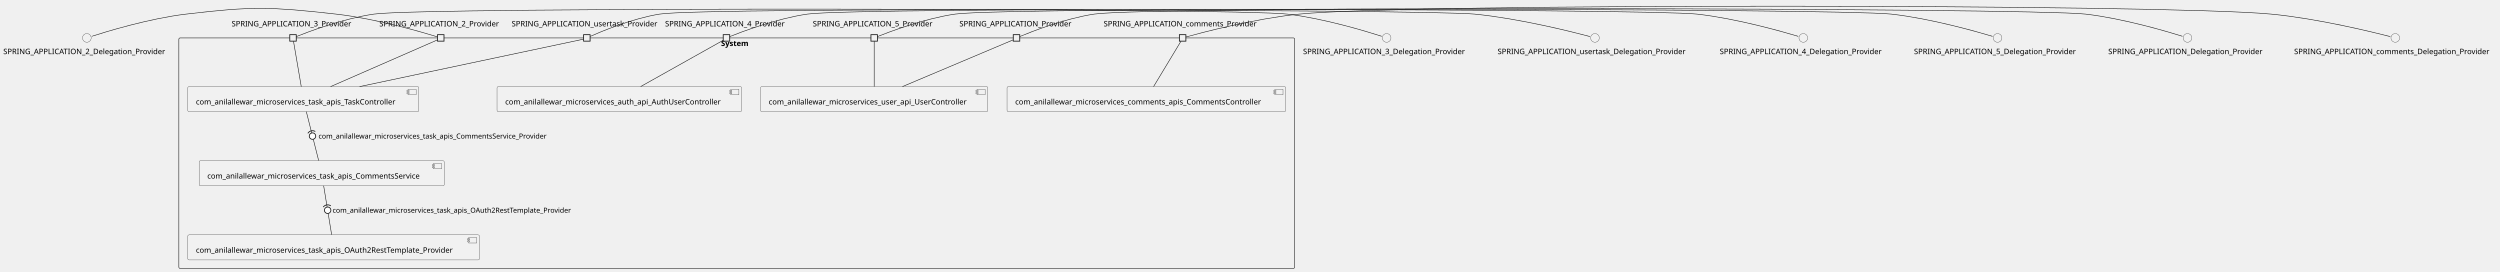
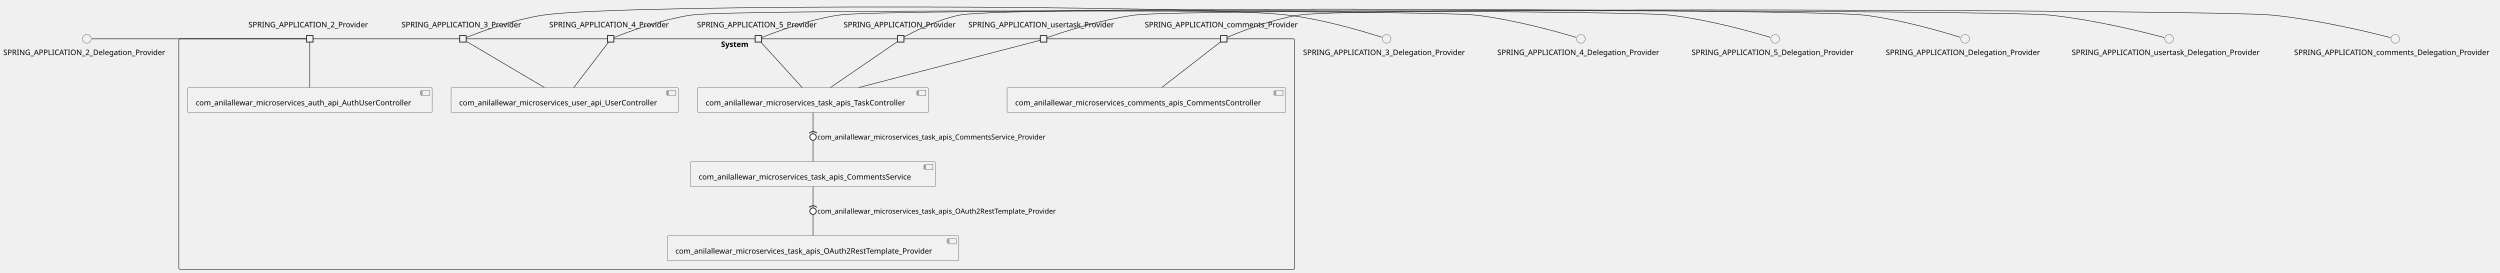
- <svg xmlns="http://www.w3.org/2000/svg" xmlns:xlink="http://www.w3.org/1999/xlink" contentStyleType="text/css" height="502px" preserveAspectRatio="none" style="width:4620px;height:502px;background:#FFFFFF;" version="1.1" viewBox="0 0 4620 502" width="4620px" zoomAndPan="magnify">
+ <svg xmlns="http://www.w3.org/2000/svg" xmlns:xlink="http://www.w3.org/1999/xlink" contentStyleType="text/css" height="503px" preserveAspectRatio="none" style="width:4620px;height:503px;background:#FFFFFF;" version="1.1" viewBox="0 0 4620 503" width="4620px" zoomAndPan="magnify">
  <defs />
  <g>
    <g id="cluster_System">
-       <rect fill="none" height="426" rx="2.5" ry="2.5" style="stroke:#181818;stroke-width:1.0;" width="2062" x="330.5" y="70.06" />
-       <text fill="#000000" font-family="sans-serif" font-size="14" font-weight="bold" lengthAdjust="spacing" textLength="58" x="1332.5" y="85.055">System</text>
+       <rect fill="none" height="426" rx="2.5" ry="2.5" style="stroke:#181818;stroke-width:1.0;" width="2062" x="330.5" y="71.77" />
+       <text fill="#000000" font-family="sans-serif" font-size="14" font-weight="bold" lengthAdjust="spacing" textLength="58" x="1332.5" y="86.765">System</text>
    </g>
    <g id="elem_com_anilallewar_microservices_auth_api_AuthUserController">
-       <a href="anilallewar-microservices-basics-spring-boot.repository#_Pp-bWg5zEe-WHJWoS2VhDQ" target="_top" title="anilallewar-microservices-basics-spring-boot.repository#_Pp-bWg5zEe-WHJWoS2VhDQ" xlink:actuate="onRequest" xlink:href="anilallewar-microservices-basics-spring-boot.repository#_Pp-bWg5zEe-WHJWoS2VhDQ" xlink:show="new" xlink:title="anilallewar-microservices-basics-spring-boot.repository#_Pp-bWg5zEe-WHJWoS2VhDQ" xlink:type="simple">
-         <rect fill="#F1F1F1" height="46.297" rx="2.5" ry="2.5" style="stroke:#181818;stroke-width:0.5;" width="452" x="918.5" y="160.06" />
-         <rect fill="#F1F1F1" height="10" style="stroke:#181818;stroke-width:0.5;" width="15" x="1350.5" y="165.06" />
-         <rect fill="#F1F1F1" height="2" style="stroke:#181818;stroke-width:0.5;" width="4" x="1348.5" y="167.06" />
-         <rect fill="#F1F1F1" height="2" style="stroke:#181818;stroke-width:0.5;" width="4" x="1348.5" y="171.06" />
-         <text fill="#000000" font-family="sans-serif" font-size="14" lengthAdjust="spacing" textLength="412" x="933.5" y="193.055">com_anilallewar_microservices_auth_api_AuthUserController</text>
+       <a href="anilallewar-microservices-basics-spring-boot.repository#_2ZDXWg87Ee-_QJ28bdCXSg" target="_top" title="anilallewar-microservices-basics-spring-boot.repository#_2ZDXWg87Ee-_QJ28bdCXSg" xlink:actuate="onRequest" xlink:href="anilallewar-microservices-basics-spring-boot.repository#_2ZDXWg87Ee-_QJ28bdCXSg" xlink:show="new" xlink:title="anilallewar-microservices-basics-spring-boot.repository#_2ZDXWg87Ee-_QJ28bdCXSg" xlink:type="simple">
+         <rect fill="#F1F1F1" height="46.297" rx="2.5" ry="2.5" style="stroke:#181818;stroke-width:0.5;" width="452" x="346.5" y="161.77" />
+         <rect fill="#F1F1F1" height="10" style="stroke:#181818;stroke-width:0.5;" width="15" x="778.5" y="166.77" />
+         <rect fill="#F1F1F1" height="2" style="stroke:#181818;stroke-width:0.5;" width="4" x="776.5" y="168.77" />
+         <rect fill="#F1F1F1" height="2" style="stroke:#181818;stroke-width:0.5;" width="4" x="776.5" y="172.77" />
+         <text fill="#000000" font-family="sans-serif" font-size="14" lengthAdjust="spacing" textLength="412" x="361.5" y="194.765">com_anilallewar_microservices_auth_api_AuthUserController</text>
      </a>
    </g>
    <g id="elem_com_anilallewar_microservices_comments_apis_CommentsController">
-       <a href="anilallewar-microservices-basics-spring-boot.repository#_Pp-bWg5zEe-WHJWoS2VhDQ" target="_top" title="anilallewar-microservices-basics-spring-boot.repository#_Pp-bWg5zEe-WHJWoS2VhDQ" xlink:actuate="onRequest" xlink:href="anilallewar-microservices-basics-spring-boot.repository#_Pp-bWg5zEe-WHJWoS2VhDQ" xlink:show="new" xlink:title="anilallewar-microservices-basics-spring-boot.repository#_Pp-bWg5zEe-WHJWoS2VhDQ" xlink:type="simple">
-         <rect fill="#F1F1F1" height="46.297" rx="2.5" ry="2.5" style="stroke:#181818;stroke-width:0.5;" width="515" x="1861" y="160.06" />
-         <rect fill="#F1F1F1" height="10" style="stroke:#181818;stroke-width:0.5;" width="15" x="2356" y="165.06" />
-         <rect fill="#F1F1F1" height="2" style="stroke:#181818;stroke-width:0.5;" width="4" x="2354" y="167.06" />
-         <rect fill="#F1F1F1" height="2" style="stroke:#181818;stroke-width:0.5;" width="4" x="2354" y="171.06" />
-         <text fill="#000000" font-family="sans-serif" font-size="14" lengthAdjust="spacing" textLength="475" x="1876" y="193.055">com_anilallewar_microservices_comments_apis_CommentsController</text>
+       <a href="anilallewar-microservices-basics-spring-boot.repository#_2ZDXWg87Ee-_QJ28bdCXSg" target="_top" title="anilallewar-microservices-basics-spring-boot.repository#_2ZDXWg87Ee-_QJ28bdCXSg" xlink:actuate="onRequest" xlink:href="anilallewar-microservices-basics-spring-boot.repository#_2ZDXWg87Ee-_QJ28bdCXSg" xlink:show="new" xlink:title="anilallewar-microservices-basics-spring-boot.repository#_2ZDXWg87Ee-_QJ28bdCXSg" xlink:type="simple">
+         <rect fill="#F1F1F1" height="46.297" rx="2.5" ry="2.5" style="stroke:#181818;stroke-width:0.5;" width="515" x="1861" y="161.77" />
+         <rect fill="#F1F1F1" height="10" style="stroke:#181818;stroke-width:0.5;" width="15" x="2356" y="166.77" />
+         <rect fill="#F1F1F1" height="2" style="stroke:#181818;stroke-width:0.5;" width="4" x="2354" y="168.77" />
+         <rect fill="#F1F1F1" height="2" style="stroke:#181818;stroke-width:0.5;" width="4" x="2354" y="172.77" />
+         <text fill="#000000" font-family="sans-serif" font-size="14" lengthAdjust="spacing" textLength="475" x="1876" y="194.765">com_anilallewar_microservices_comments_apis_CommentsController</text>
      </a>
    </g>
    <g id="elem_com_anilallewar_microservices_task_apis_CommentsService">
-       <a href="anilallewar-microservices-basics-spring-boot.repository#_Pp-bWg5zEe-WHJWoS2VhDQ" target="_top" title="anilallewar-microservices-basics-spring-boot.repository#_Pp-bWg5zEe-WHJWoS2VhDQ" xlink:actuate="onRequest" xlink:href="anilallewar-microservices-basics-spring-boot.repository#_Pp-bWg5zEe-WHJWoS2VhDQ" xlink:show="new" xlink:title="anilallewar-microservices-basics-spring-boot.repository#_Pp-bWg5zEe-WHJWoS2VhDQ" xlink:type="simple">
-         <rect fill="#F1F1F1" height="46.297" rx="2.5" ry="2.5" style="stroke:#181818;stroke-width:0.5;" width="453" x="368" y="297.06" />
-         <rect fill="#F1F1F1" height="10" style="stroke:#181818;stroke-width:0.5;" width="15" x="801" y="302.06" />
-         <rect fill="#F1F1F1" height="2" style="stroke:#181818;stroke-width:0.5;" width="4" x="799" y="304.06" />
-         <rect fill="#F1F1F1" height="2" style="stroke:#181818;stroke-width:0.5;" width="4" x="799" y="308.06" />
-         <text fill="#000000" font-family="sans-serif" font-size="14" lengthAdjust="spacing" textLength="413" x="383" y="330.055">com_anilallewar_microservices_task_apis_CommentsService</text>
+       <a href="anilallewar-microservices-basics-spring-boot.repository#_2ZDXWg87Ee-_QJ28bdCXSg" target="_top" title="anilallewar-microservices-basics-spring-boot.repository#_2ZDXWg87Ee-_QJ28bdCXSg" xlink:actuate="onRequest" xlink:href="anilallewar-microservices-basics-spring-boot.repository#_2ZDXWg87Ee-_QJ28bdCXSg" xlink:show="new" xlink:title="anilallewar-microservices-basics-spring-boot.repository#_2ZDXWg87Ee-_QJ28bdCXSg" xlink:type="simple">
+         <rect fill="#F1F1F1" height="46.297" rx="2.5" ry="2.5" style="stroke:#181818;stroke-width:0.5;" width="453" x="1276" y="298.77" />
+         <rect fill="#F1F1F1" height="10" style="stroke:#181818;stroke-width:0.5;" width="15" x="1709" y="303.77" />
+         <rect fill="#F1F1F1" height="2" style="stroke:#181818;stroke-width:0.5;" width="4" x="1707" y="305.77" />
+         <rect fill="#F1F1F1" height="2" style="stroke:#181818;stroke-width:0.5;" width="4" x="1707" y="309.77" />
+         <text fill="#000000" font-family="sans-serif" font-size="14" lengthAdjust="spacing" textLength="413" x="1291" y="331.765">com_anilallewar_microservices_task_apis_CommentsService</text>
      </a>
    </g>
    <g id="elem_com_anilallewar_microservices_task_apis_OAuth2RestTemplate_Provider">
-       <a href="anilallewar-microservices-basics-spring-boot.repository#_Pp-bWg5zEe-WHJWoS2VhDQ" target="_top" title="anilallewar-microservices-basics-spring-boot.repository#_Pp-bWg5zEe-WHJWoS2VhDQ" xlink:actuate="onRequest" xlink:href="anilallewar-microservices-basics-spring-boot.repository#_Pp-bWg5zEe-WHJWoS2VhDQ" xlink:show="new" xlink:title="anilallewar-microservices-basics-spring-boot.repository#_Pp-bWg5zEe-WHJWoS2VhDQ" xlink:type="simple">
-         <rect fill="#F1F1F1" height="46.297" rx="2.5" ry="2.5" style="stroke:#181818;stroke-width:0.5;" width="539" x="347" y="434.06" />
-         <rect fill="#F1F1F1" height="10" style="stroke:#181818;stroke-width:0.5;" width="15" x="866" y="439.06" />
-         <rect fill="#F1F1F1" height="2" style="stroke:#181818;stroke-width:0.5;" width="4" x="864" y="441.06" />
-         <rect fill="#F1F1F1" height="2" style="stroke:#181818;stroke-width:0.5;" width="4" x="864" y="445.06" />
-         <text fill="#000000" font-family="sans-serif" font-size="14" lengthAdjust="spacing" textLength="499" x="362" y="467.055">com_anilallewar_microservices_task_apis_OAuth2RestTemplate_Provider</text>
+       <a href="anilallewar-microservices-basics-spring-boot.repository#_2ZDXWg87Ee-_QJ28bdCXSg" target="_top" title="anilallewar-microservices-basics-spring-boot.repository#_2ZDXWg87Ee-_QJ28bdCXSg" xlink:actuate="onRequest" xlink:href="anilallewar-microservices-basics-spring-boot.repository#_2ZDXWg87Ee-_QJ28bdCXSg" xlink:show="new" xlink:title="anilallewar-microservices-basics-spring-boot.repository#_2ZDXWg87Ee-_QJ28bdCXSg" xlink:type="simple">
+         <rect fill="#F1F1F1" height="46.297" rx="2.5" ry="2.5" style="stroke:#181818;stroke-width:0.5;" width="539" x="1233" y="435.77" />
+         <rect fill="#F1F1F1" height="10" style="stroke:#181818;stroke-width:0.5;" width="15" x="1752" y="440.77" />
+         <rect fill="#F1F1F1" height="2" style="stroke:#181818;stroke-width:0.5;" width="4" x="1750" y="442.77" />
+         <rect fill="#F1F1F1" height="2" style="stroke:#181818;stroke-width:0.5;" width="4" x="1750" y="446.77" />
+         <text fill="#000000" font-family="sans-serif" font-size="14" lengthAdjust="spacing" textLength="499" x="1248" y="468.765">com_anilallewar_microservices_task_apis_OAuth2RestTemplate_Provider</text>
      </a>
    </g>
    <g id="elem_com_anilallewar_microservices_task_apis_TaskController">
-       <a href="anilallewar-microservices-basics-spring-boot.repository#_Pp-bWg5zEe-WHJWoS2VhDQ" target="_top" title="anilallewar-microservices-basics-spring-boot.repository#_Pp-bWg5zEe-WHJWoS2VhDQ" xlink:actuate="onRequest" xlink:href="anilallewar-microservices-basics-spring-boot.repository#_Pp-bWg5zEe-WHJWoS2VhDQ" xlink:show="new" xlink:title="anilallewar-microservices-basics-spring-boot.repository#_Pp-bWg5zEe-WHJWoS2VhDQ" xlink:type="simple">
-         <rect fill="#F1F1F1" height="46.297" rx="2.5" ry="2.5" style="stroke:#181818;stroke-width:0.5;" width="427" x="347" y="160.06" />
-         <rect fill="#F1F1F1" height="10" style="stroke:#181818;stroke-width:0.5;" width="15" x="754" y="165.06" />
-         <rect fill="#F1F1F1" height="2" style="stroke:#181818;stroke-width:0.5;" width="4" x="752" y="167.06" />
-         <rect fill="#F1F1F1" height="2" style="stroke:#181818;stroke-width:0.5;" width="4" x="752" y="171.06" />
-         <text fill="#000000" font-family="sans-serif" font-size="14" lengthAdjust="spacing" textLength="387" x="362" y="193.055">com_anilallewar_microservices_task_apis_TaskController</text>
+       <a href="anilallewar-microservices-basics-spring-boot.repository#_2ZDXWg87Ee-_QJ28bdCXSg" target="_top" title="anilallewar-microservices-basics-spring-boot.repository#_2ZDXWg87Ee-_QJ28bdCXSg" xlink:actuate="onRequest" xlink:href="anilallewar-microservices-basics-spring-boot.repository#_2ZDXWg87Ee-_QJ28bdCXSg" xlink:show="new" xlink:title="anilallewar-microservices-basics-spring-boot.repository#_2ZDXWg87Ee-_QJ28bdCXSg" xlink:type="simple">
+         <rect fill="#F1F1F1" height="46.297" rx="2.5" ry="2.5" style="stroke:#181818;stroke-width:0.5;" width="427" x="1289" y="161.77" />
+         <rect fill="#F1F1F1" height="10" style="stroke:#181818;stroke-width:0.5;" width="15" x="1696" y="166.77" />
+         <rect fill="#F1F1F1" height="2" style="stroke:#181818;stroke-width:0.5;" width="4" x="1694" y="168.77" />
+         <rect fill="#F1F1F1" height="2" style="stroke:#181818;stroke-width:0.5;" width="4" x="1694" y="172.77" />
+         <text fill="#000000" font-family="sans-serif" font-size="14" lengthAdjust="spacing" textLength="387" x="1304" y="194.765">com_anilallewar_microservices_task_apis_TaskController</text>
      </a>
    </g>
    <g id="elem_com_anilallewar_microservices_user_api_UserController">
-       <a href="anilallewar-microservices-basics-spring-boot.repository#_Pp-bWg5zEe-WHJWoS2VhDQ" target="_top" title="anilallewar-microservices-basics-spring-boot.repository#_Pp-bWg5zEe-WHJWoS2VhDQ" xlink:actuate="onRequest" xlink:href="anilallewar-microservices-basics-spring-boot.repository#_Pp-bWg5zEe-WHJWoS2VhDQ" xlink:show="new" xlink:title="anilallewar-microservices-basics-spring-boot.repository#_Pp-bWg5zEe-WHJWoS2VhDQ" xlink:type="simple">
-         <rect fill="#F1F1F1" height="46.297" rx="2.5" ry="2.5" style="stroke:#181818;stroke-width:0.5;" width="420" x="1405.5" y="160.06" />
-         <rect fill="#F1F1F1" height="10" style="stroke:#181818;stroke-width:0.5;" width="15" x="1805.5" y="165.06" />
-         <rect fill="#F1F1F1" height="2" style="stroke:#181818;stroke-width:0.5;" width="4" x="1803.5" y="167.06" />
-         <rect fill="#F1F1F1" height="2" style="stroke:#181818;stroke-width:0.5;" width="4" x="1803.5" y="171.06" />
-         <text fill="#000000" font-family="sans-serif" font-size="14" lengthAdjust="spacing" textLength="380" x="1420.5" y="193.055">com_anilallewar_microservices_user_api_UserController</text>
+       <a href="anilallewar-microservices-basics-spring-boot.repository#_2ZDXWg87Ee-_QJ28bdCXSg" target="_top" title="anilallewar-microservices-basics-spring-boot.repository#_2ZDXWg87Ee-_QJ28bdCXSg" xlink:actuate="onRequest" xlink:href="anilallewar-microservices-basics-spring-boot.repository#_2ZDXWg87Ee-_QJ28bdCXSg" xlink:show="new" xlink:title="anilallewar-microservices-basics-spring-boot.repository#_2ZDXWg87Ee-_QJ28bdCXSg" xlink:type="simple">
+         <rect fill="#F1F1F1" height="46.297" rx="2.5" ry="2.5" style="stroke:#181818;stroke-width:0.5;" width="420" x="833.5" y="161.77" />
+         <rect fill="#F1F1F1" height="10" style="stroke:#181818;stroke-width:0.5;" width="15" x="1233.5" y="166.77" />
+         <rect fill="#F1F1F1" height="2" style="stroke:#181818;stroke-width:0.5;" width="4" x="1231.5" y="168.77" />
+         <rect fill="#F1F1F1" height="2" style="stroke:#181818;stroke-width:0.5;" width="4" x="1231.5" y="172.77" />
+         <text fill="#000000" font-family="sans-serif" font-size="14" lengthAdjust="spacing" textLength="380" x="848.5" y="194.765">com_anilallewar_microservices_user_api_UserController</text>
      </a>
    </g>
-     <text fill="#000000" font-family="sans-serif" font-size="14" lengthAdjust="spacing" textLength="227" x="701" y="48.758">SPRING_APPLICATION_2_Provider</text>
-     <rect fill="#F1F1F1" height="12" style="stroke:#181818;stroke-width:1.5;" width="12" x="808.5" y="64.06" />
-     <text fill="#000000" font-family="sans-serif" font-size="14" lengthAdjust="spacing" textLength="227" x="428" y="48.758">SPRING_APPLICATION_3_Provider</text>
-     <rect fill="#F1F1F1" height="12" style="stroke:#181818;stroke-width:1.5;" width="12" x="535.5" y="64.06" />
-     <text fill="#000000" font-family="sans-serif" font-size="14" lengthAdjust="spacing" textLength="227" x="1229" y="48.758">SPRING_APPLICATION_4_Provider</text>
-     <rect fill="#F1F1F1" height="12" style="stroke:#181818;stroke-width:1.5;" width="12" x="1336.5" y="64.06" />
-     <text fill="#000000" font-family="sans-serif" font-size="14" lengthAdjust="spacing" textLength="227" x="1502" y="48.758">SPRING_APPLICATION_5_Provider</text>
-     <rect fill="#F1F1F1" height="12" style="stroke:#181818;stroke-width:1.5;" width="12" x="1609.5" y="64.06" />
-     <text fill="#000000" font-family="sans-serif" font-size="14" lengthAdjust="spacing" textLength="211" x="1773" y="48.758">SPRING_APPLICATION_Provider</text>
-     <rect fill="#F1F1F1" height="12" style="stroke:#181818;stroke-width:1.5;" width="12" x="1872.5" y="64.06" />
-     <text fill="#000000" font-family="sans-serif" font-size="14" lengthAdjust="spacing" textLength="292" x="2039.5" y="48.758">SPRING_APPLICATION_comments_Provider</text>
-     <rect fill="#F1F1F1" height="12" style="stroke:#181818;stroke-width:1.5;" width="12" x="2179.5" y="64.06" />
-     <text fill="#000000" font-family="sans-serif" font-size="14" lengthAdjust="spacing" textLength="278" x="945.5" y="48.758">SPRING_APPLICATION_usertask_Provider</text>
-     <rect fill="#F1F1F1" height="12" style="stroke:#181818;stroke-width:1.5;" width="12" x="1078.5" y="64.06" />
+     <text fill="#000000" font-family="sans-serif" font-size="14" lengthAdjust="spacing" textLength="227" x="459" y="50.468">SPRING_APPLICATION_2_Provider</text>
+     <rect fill="#F1F1F1" height="12" style="stroke:#181818;stroke-width:1.5;" width="12" x="566.5" y="65.77" />
+     <text fill="#000000" font-family="sans-serif" font-size="14" lengthAdjust="spacing" textLength="227" x="742" y="50.468">SPRING_APPLICATION_3_Provider</text>
+     <rect fill="#F1F1F1" height="12" style="stroke:#181818;stroke-width:1.5;" width="12" x="849.5" y="65.77" />
+     <text fill="#000000" font-family="sans-serif" font-size="14" lengthAdjust="spacing" textLength="227" x="1015" y="50.468">SPRING_APPLICATION_4_Provider</text>
+     <rect fill="#F1F1F1" height="12" style="stroke:#181818;stroke-width:1.5;" width="12" x="1122.5" y="65.77" />
+     <text fill="#000000" font-family="sans-serif" font-size="14" lengthAdjust="spacing" textLength="227" x="1288" y="50.468">SPRING_APPLICATION_5_Provider</text>
+     <rect fill="#F1F1F1" height="12" style="stroke:#181818;stroke-width:1.5;" width="12" x="1395.5" y="65.77" />
+     <text fill="#000000" font-family="sans-serif" font-size="14" lengthAdjust="spacing" textLength="211" x="1559" y="50.468">SPRING_APPLICATION_Provider</text>
+     <rect fill="#F1F1F1" height="12" style="stroke:#181818;stroke-width:1.5;" width="12" x="1658.5" y="65.77" />
+     <text fill="#000000" font-family="sans-serif" font-size="14" lengthAdjust="spacing" textLength="292" x="2115.5" y="50.468">SPRING_APPLICATION_comments_Provider</text>
+     <rect fill="#F1F1F1" height="12" style="stroke:#181818;stroke-width:1.5;" width="12" x="2255.5" y="65.77" />
+     <text fill="#000000" font-family="sans-serif" font-size="14" lengthAdjust="spacing" textLength="278" x="1789.5" y="50.468">SPRING_APPLICATION_usertask_Provider</text>
+     <rect fill="#F1F1F1" height="12" style="stroke:#181818;stroke-width:1.5;" width="12" x="1922.5" y="65.77" />
    <g id="elem_SPRING_APPLICATION_2_Delegation_Provider">
-       <ellipse cx="160.5" cy="70.06" fill="#F1F1F1" rx="8" ry="8" style="stroke:#181818;stroke-width:0.5;" />
-       <text fill="#000000" font-family="sans-serif" font-size="14" lengthAdjust="spacing" textLength="309" x="6" y="100.055">SPRING_APPLICATION_2_Delegation_Provider</text>
+       <ellipse cx="160.5" cy="71.77" fill="#F1F1F1" rx="8" ry="8" style="stroke:#181818;stroke-width:0.5;" />
+       <text fill="#000000" font-family="sans-serif" font-size="14" lengthAdjust="spacing" textLength="309" x="6" y="101.765">SPRING_APPLICATION_2_Delegation_Provider</text>
    </g>
    <g id="elem_SPRING_APPLICATION_3_Delegation_Provider">
-       <ellipse cx="2562.5" cy="70.06" fill="#F1F1F1" rx="8" ry="8" style="stroke:#181818;stroke-width:0.5;" />
-       <text fill="#000000" font-family="sans-serif" font-size="14" lengthAdjust="spacing" textLength="309" x="2408" y="100.055">SPRING_APPLICATION_3_Delegation_Provider</text>
+       <ellipse cx="2562.5" cy="71.77" fill="#F1F1F1" rx="8" ry="8" style="stroke:#181818;stroke-width:0.5;" />
+       <text fill="#000000" font-family="sans-serif" font-size="14" lengthAdjust="spacing" textLength="309" x="2408" y="101.765">SPRING_APPLICATION_3_Delegation_Provider</text>
    </g>
    <g id="elem_SPRING_APPLICATION_4_Delegation_Provider">
-       <ellipse cx="3332.5" cy="70.06" fill="#F1F1F1" rx="8" ry="8" style="stroke:#181818;stroke-width:0.5;" />
-       <text fill="#000000" font-family="sans-serif" font-size="14" lengthAdjust="spacing" textLength="309" x="3178" y="100.055">SPRING_APPLICATION_4_Delegation_Provider</text>
+       <ellipse cx="2921.5" cy="71.77" fill="#F1F1F1" rx="8" ry="8" style="stroke:#181818;stroke-width:0.5;" />
+       <text fill="#000000" font-family="sans-serif" font-size="14" lengthAdjust="spacing" textLength="309" x="2767" y="101.765">SPRING_APPLICATION_4_Delegation_Provider</text>
    </g>
    <g id="elem_SPRING_APPLICATION_5_Delegation_Provider">
-       <ellipse cx="3691.5" cy="70.06" fill="#F1F1F1" rx="8" ry="8" style="stroke:#181818;stroke-width:0.5;" />
-       <text fill="#000000" font-family="sans-serif" font-size="14" lengthAdjust="spacing" textLength="309" x="3537" y="100.055">SPRING_APPLICATION_5_Delegation_Provider</text>
+       <ellipse cx="3280.5" cy="71.77" fill="#F1F1F1" rx="8" ry="8" style="stroke:#181818;stroke-width:0.5;" />
+       <text fill="#000000" font-family="sans-serif" font-size="14" lengthAdjust="spacing" textLength="309" x="3126" y="101.765">SPRING_APPLICATION_5_Delegation_Provider</text>
    </g>
    <g id="elem_SPRING_APPLICATION_Delegation_Provider">
-       <ellipse cx="4042.5" cy="70.06" fill="#F1F1F1" rx="8" ry="8" style="stroke:#181818;stroke-width:0.5;" />
-       <text fill="#000000" font-family="sans-serif" font-size="14" lengthAdjust="spacing" textLength="293" x="3896" y="100.055">SPRING_APPLICATION_Delegation_Provider</text>
+       <ellipse cx="3631.5" cy="71.77" fill="#F1F1F1" rx="8" ry="8" style="stroke:#181818;stroke-width:0.5;" />
+       <text fill="#000000" font-family="sans-serif" font-size="14" lengthAdjust="spacing" textLength="293" x="3485" y="101.765">SPRING_APPLICATION_Delegation_Provider</text>
    </g>
    <g id="elem_SPRING_APPLICATION_comments_Delegation_Provider">
-       <ellipse cx="4426.5" cy="70.06" fill="#F1F1F1" rx="8" ry="8" style="stroke:#181818;stroke-width:0.5;" />
-       <text fill="#000000" font-family="sans-serif" font-size="14" lengthAdjust="spacing" textLength="374" x="4239.5" y="100.055">SPRING_APPLICATION_comments_Delegation_Provider</text>
+       <ellipse cx="4426.5" cy="71.77" fill="#F1F1F1" rx="8" ry="8" style="stroke:#181818;stroke-width:0.5;" />
+       <text fill="#000000" font-family="sans-serif" font-size="14" lengthAdjust="spacing" textLength="374" x="4239.5" y="101.765">SPRING_APPLICATION_comments_Delegation_Provider</text>
    </g>
    <g id="elem_SPRING_APPLICATION_usertask_Delegation_Provider">
-       <ellipse cx="2947.5" cy="70.06" fill="#F1F1F1" rx="8" ry="8" style="stroke:#181818;stroke-width:0.5;" />
-       <text fill="#000000" font-family="sans-serif" font-size="14" lengthAdjust="spacing" textLength="360" x="2767.5" y="100.055">SPRING_APPLICATION_usertask_Delegation_Provider</text>
+       <ellipse cx="4008.5" cy="71.77" fill="#F1F1F1" rx="8" ry="8" style="stroke:#181818;stroke-width:0.5;" />
+       <text fill="#000000" font-family="sans-serif" font-size="14" lengthAdjust="spacing" textLength="360" x="3828.5" y="101.765">SPRING_APPLICATION_usertask_Delegation_Provider</text>
    </g>
    <g id="link_SPRING_APPLICATION_2_Delegation_Provider_SPRING_APPLICATION_2_Provider">
-       <path d="M169.53,67.09 C195.97,58.57 275.68,34.14 344,26.06 C466.26,11.61 498.66,12.33 621,26.06 C695.98,34.48 784.28,60.69 808.24,68.1 " fill="none" id="SPRING_APPLICATION_2_Delegation_Provider-SPRING_APPLICATION_2_Provider" style="stroke:#181818;stroke-width:1.0;" />
+       <path d="M169.69,71.77 C223.3,71.77 523.27,71.77 566.35,71.77 " fill="none" id="SPRING_APPLICATION_2_Delegation_Provider-SPRING_APPLICATION_2_Provider" style="stroke:#181818;stroke-width:1.0;" />
    </g>
-     <g id="link_SPRING_APPLICATION_2_Provider_com_anilallewar_microservices_task_apis_TaskController">
-       <path d="M808.22,73.8 C781.45,85.51 675.24,131.92 610.9,160.03 " fill="none" id="SPRING_APPLICATION_2_Provider-com_anilallewar_microservices_task_apis_TaskController" style="stroke:#181818;stroke-width:1.0;" />
+     <g id="link_SPRING_APPLICATION_2_Provider_com_anilallewar_microservices_auth_api_AuthUserController">
+       <path d="M572.5,77.83 C572.5,92.42 572.5,135.23 572.5,161.75 " fill="none" id="SPRING_APPLICATION_2_Provider-com_anilallewar_microservices_auth_api_AuthUserController" style="stroke:#181818;stroke-width:1.0;" />
    </g>
    <g id="link_SPRING_APPLICATION_3_Delegation_Provider_SPRING_APPLICATION_3_Provider">
-       <path d="M2553.47,67.09 C2527.03,58.57 2447.32,34.14 2379,26.06 C2285.87,15.05 783.82,12.68 691,26.06 C633.69,34.32 567.73,59.52 547.62,67.56 " fill="none" id="SPRING_APPLICATION_3_Delegation_Provider-SPRING_APPLICATION_3_Provider" style="stroke:#181818;stroke-width:1.0;" />
+       <path d="M2553.47,68.8 C2527.03,60.28 2447.32,35.85 2379,27.77 C2227.39,9.85 1156.11,6 1005,27.77 C947.69,36.03 881.73,61.23 861.62,69.27 " fill="none" id="SPRING_APPLICATION_3_Delegation_Provider-SPRING_APPLICATION_3_Provider" style="stroke:#181818;stroke-width:1.0;" />
    </g>
-     <g id="link_SPRING_APPLICATION_3_Provider_com_anilallewar_microservices_task_apis_TaskController">
-       <path d="M542.37,76.12 C544.86,90.71 552.19,133.52 556.73,160.04 " fill="none" id="SPRING_APPLICATION_3_Provider-com_anilallewar_microservices_task_apis_TaskController" style="stroke:#181818;stroke-width:1.0;" />
+     <g id="link_SPRING_APPLICATION_3_Provider_com_anilallewar_microservices_user_api_UserController">
+       <path d="M861.76,76.46 C883.86,89.52 959.48,134.17 1005.93,161.59 " fill="none" id="SPRING_APPLICATION_3_Provider-com_anilallewar_microservices_user_api_UserController" style="stroke:#181818;stroke-width:1.0;" />
    </g>
    <g id="link_SPRING_APPLICATION_4_Delegation_Provider_SPRING_APPLICATION_4_Provider">
-       <path d="M3323.22,67.21 C3295.27,58.8 3209.32,34.17 3136,26.06 C3045.22,16.02 1582.4,13.03 1492,26.06 C1434.69,34.32 1368.73,59.52 1348.62,67.56 " fill="none" id="SPRING_APPLICATION_4_Delegation_Provider-SPRING_APPLICATION_4_Provider" style="stroke:#181818;stroke-width:1.0;" />
+       <path d="M2912.22,68.92 C2884.27,60.51 2798.32,35.88 2725,27.77 C2645.1,18.93 1357.57,16.3 1278,27.77 C1220.69,36.03 1154.73,61.23 1134.62,69.27 " fill="none" id="SPRING_APPLICATION_4_Delegation_Provider-SPRING_APPLICATION_4_Provider" style="stroke:#181818;stroke-width:1.0;" />
    </g>
-     <g id="link_SPRING_APPLICATION_4_Provider_com_anilallewar_microservices_auth_api_AuthUserController">
-       <path d="M1336.36,74.5 C1313.64,87.24 1233.17,132.35 1183.95,159.94 " fill="none" id="SPRING_APPLICATION_4_Provider-com_anilallewar_microservices_auth_api_AuthUserController" style="stroke:#181818;stroke-width:1.0;" />
+     <g id="link_SPRING_APPLICATION_4_Provider_com_anilallewar_microservices_user_api_UserController">
+       <path d="M1124.63,77.83 C1113.45,92.42 1080.67,135.23 1060.36,161.75 " fill="none" id="SPRING_APPLICATION_4_Provider-com_anilallewar_microservices_user_api_UserController" style="stroke:#181818;stroke-width:1.0;" />
    </g>
    <g id="link_SPRING_APPLICATION_5_Delegation_Provider_SPRING_APPLICATION_5_Provider">
-       <path d="M3682.22,67.21 C3654.27,58.8 3568.32,34.17 3495,26.06 C3399.47,15.5 1860.13,12.35 1765,26.06 C1707.69,34.32 1641.73,59.52 1621.62,67.56 " fill="none" id="SPRING_APPLICATION_5_Delegation_Provider-SPRING_APPLICATION_5_Provider" style="stroke:#181818;stroke-width:1.0;" />
+       <path d="M3271.22,68.92 C3243.27,60.51 3157.32,35.88 3084,27.77 C2999.35,18.41 1635.3,15.62 1551,27.77 C1493.69,36.03 1427.73,61.23 1407.62,69.27 " fill="none" id="SPRING_APPLICATION_5_Delegation_Provider-SPRING_APPLICATION_5_Provider" style="stroke:#181818;stroke-width:1.0;" />
    </g>
-     <g id="link_SPRING_APPLICATION_5_Provider_com_anilallewar_microservices_user_api_UserController">
-       <path d="M1615.5,76.12 C1615.5,90.71 1615.5,133.52 1615.5,160.04 " fill="none" id="SPRING_APPLICATION_5_Provider-com_anilallewar_microservices_user_api_UserController" style="stroke:#181818;stroke-width:1.0;" />
+     <g id="link_SPRING_APPLICATION_5_Provider_com_anilallewar_microservices_task_apis_TaskController">
+       <path d="M1406.1,77.83 C1419.38,92.42 1458.33,135.23 1482.46,161.75 " fill="none" id="SPRING_APPLICATION_5_Provider-com_anilallewar_microservices_task_apis_TaskController" style="stroke:#181818;stroke-width:1.0;" />
    </g>
    <g id="link_SPRING_APPLICATION_Delegation_Provider_SPRING_APPLICATION_Provider">
-       <path d="M4033.22,67.09 C4006.04,58.57 3924.11,34.13 3854,26.06 C3752.89,14.42 2122.65,10.98 2022,26.06 C1967.11,34.29 1904.22,59.28 1884.64,67.45 " fill="none" id="SPRING_APPLICATION_Delegation_Provider-SPRING_APPLICATION_Provider" style="stroke:#181818;stroke-width:1.0;" />
+       <path d="M3622.22,68.8 C3595.04,60.28 3513.11,35.84 3443,27.77 C3350.89,17.16 1865.04,10.16 1774,27.77 C1732.56,35.78 1686.91,59.39 1670.66,68.31 " fill="none" id="SPRING_APPLICATION_Delegation_Provider-SPRING_APPLICATION_Provider" style="stroke:#181818;stroke-width:1.0;" />
    </g>
-     <g id="link_SPRING_APPLICATION_Provider_com_anilallewar_microservices_user_api_UserController">
-       <path d="M1872,73.8 C1844.27,85.51 1734.3,131.92 1667.69,160.03 " fill="none" id="SPRING_APPLICATION_Provider-com_anilallewar_microservices_user_api_UserController" style="stroke:#181818;stroke-width:1.0;" />
+     <g id="link_SPRING_APPLICATION_Provider_com_anilallewar_microservices_task_apis_TaskController">
+       <path d="M1658.35,76.99 C1638.35,90.69 1574.21,134.64 1534.72,161.69 " fill="none" id="SPRING_APPLICATION_Provider-com_anilallewar_microservices_task_apis_TaskController" style="stroke:#181818;stroke-width:1.0;" />
    </g>
    <g id="link_SPRING_APPLICATION_comments_Delegation_Provider_SPRING_APPLICATION_comments_Provider">
-       <path d="M4417.41,67.67 C4386.69,59.74 4283.83,34.31 4197,26.06 C3998.34,7.19 2599.54,6 2401,26.06 C2317.04,34.54 2217.44,61.17 2191.77,68.29 " fill="none" id="SPRING_APPLICATION_comments_Delegation_Provider-SPRING_APPLICATION_comments_Provider" style="stroke:#181818;stroke-width:1.0;" />
+       <path d="M4417.41,69.38 C4386.69,61.45 4283.83,36.02 4197,27.77 C4097.67,18.33 2499.62,12.59 2401,27.77 C2347.79,35.96 2287.04,60.76 2267.73,69.04 " fill="none" id="SPRING_APPLICATION_comments_Delegation_Provider-SPRING_APPLICATION_comments_Provider" style="stroke:#181818;stroke-width:1.0;" />
    </g>
    <g id="link_SPRING_APPLICATION_comments_Provider_com_anilallewar_microservices_comments_apis_CommentsController">
-       <path d="M2182.45,76.12 C2173.64,90.71 2147.8,133.52 2131.79,160.04 " fill="none" id="SPRING_APPLICATION_comments_Provider-com_anilallewar_microservices_comments_apis_CommentsController" style="stroke:#181818;stroke-width:1.0;" />
+       <path d="M2255.36,77.54 C2236.97,91.81 2181.51,134.86 2147.09,161.57 " fill="none" id="SPRING_APPLICATION_comments_Provider-com_anilallewar_microservices_comments_apis_CommentsController" style="stroke:#181818;stroke-width:1.0;" />
    </g>
    <g id="link_SPRING_APPLICATION_usertask_Delegation_Provider_SPRING_APPLICATION_usertask_Provider">
-       <path d="M2938.27,67.56 C2908,59.5 2808.86,34.27 2725,26.06 C2641.73,17.91 1301.62,12.89 1219,26.06 C1167.81,34.22 1109.63,58.82 1090.76,67.22 " fill="none" id="SPRING_APPLICATION_usertask_Delegation_Provider-SPRING_APPLICATION_usertask_Provider" style="stroke:#181818;stroke-width:1.0;" />
+       <path d="M3999.27,69.27 C3969,61.21 3869.86,35.98 3786,27.77 C3692.67,18.63 2191.02,15.89 2098,27.77 C2032.56,36.13 1956.27,61.93 1934.55,69.6 " fill="none" id="SPRING_APPLICATION_usertask_Delegation_Provider-SPRING_APPLICATION_usertask_Provider" style="stroke:#181818;stroke-width:1.0;" />
    </g>
    <g id="link_SPRING_APPLICATION_usertask_Provider_com_anilallewar_microservices_task_apis_TaskController">
-       <path d="M1078.25,72.38 C1037.2,81.08 803.55,130.57 664.54,160.02 " fill="none" id="SPRING_APPLICATION_usertask_Provider-com_anilallewar_microservices_task_apis_TaskController" style="stroke:#181818;stroke-width:1.0;" />
+       <path d="M1922.48,74.34 C1886.63,83.68 1699.09,132.55 1587.1,161.73 " fill="none" id="SPRING_APPLICATION_usertask_Provider-com_anilallewar_microservices_task_apis_TaskController" style="stroke:#181818;stroke-width:1.0;" />
    </g>
    <g id="link_com_anilallewar_microservices_task_apis_TaskController_com_anilallewar_microservices_task_apis_CommentsService">
-       <path d="M566.11,206.35 C572.41,231.37 582.57,271.71 588.88,296.73 " fill="none" id="com_anilallewar_microservices_task_apis_TaskController-com_anilallewar_microservices_task_apis_CommentsService" style="stroke:#181818;stroke-width:1.0;" />
-       <text fill="#000000" font-family="sans-serif" font-size="13" lengthAdjust="spacing" textLength="447" x="588.5" y="256.127">com_anilallewar_microservices_task_apis_CommentsService_Provider</text>
-       <path d="M582.621,242.956 A10,10 0 0 0 568.907 246.411" fill="none" style="stroke:#181818;stroke-width:1.5;" />
-       <ellipse cx="577.491" cy="251.54" fill="#FFFFFF" rx="6" ry="6" style="stroke:#181818;stroke-width:1.5;" />
+       <path d="M1502.5,208.06 C1502.5,233.08 1502.5,273.42 1502.5,298.44 " fill="none" id="com_anilallewar_microservices_task_apis_TaskController-com_anilallewar_microservices_task_apis_CommentsService" style="stroke:#181818;stroke-width:1.0;" />
+       <text fill="#000000" font-family="sans-serif" font-size="13" lengthAdjust="spacing" textLength="447" x="1510.5" y="257.837">com_anilallewar_microservices_task_apis_CommentsService_Provider</text>
+       <path d="M1509.571,246.179 A10,10 0 0 0 1495.429 246.179" fill="none" style="stroke:#181818;stroke-width:1.5;" />
+       <ellipse cx="1502.5" cy="253.25" fill="#FFFFFF" rx="6" ry="6" style="stroke:#181818;stroke-width:1.5;" />
    </g>
    <g id="link_com_anilallewar_microservices_task_apis_CommentsService_com_anilallewar_microservices_task_apis_OAuth2RestTemplate_Provider">
-       <path d="M598.13,343.35 C602.21,368.37 608.78,408.71 612.86,433.73 " fill="none" id="com_anilallewar_microservices_task_apis_CommentsService-com_anilallewar_microservices_task_apis_OAuth2RestTemplate_Provider" style="stroke:#181818;stroke-width:1.0;" />
-       <text fill="#000000" font-family="sans-serif" font-size="13" lengthAdjust="spacing" textLength="465" x="614.5" y="393.127">com_anilallewar_microservices_task_apis_OAuth2RestTemplate_Provider</text>
-       <path d="M611.337,380.424 A10,10 0 0 0 597.379 382.698" fill="none" style="stroke:#181818;stroke-width:1.5;" />
-       <ellipse cx="605.495" cy="388.54" fill="#FFFFFF" rx="6" ry="6" style="stroke:#181818;stroke-width:1.5;" />
+       <path d="M1502.5,345.06 C1502.5,370.08 1502.5,410.42 1502.5,435.44 " fill="none" id="com_anilallewar_microservices_task_apis_CommentsService-com_anilallewar_microservices_task_apis_OAuth2RestTemplate_Provider" style="stroke:#181818;stroke-width:1.0;" />
+       <text fill="#000000" font-family="sans-serif" font-size="13" lengthAdjust="spacing" textLength="465" x="1510.5" y="394.837">com_anilallewar_microservices_task_apis_OAuth2RestTemplate_Provider</text>
+       <path d="M1509.571,383.179 A10,10 0 0 0 1495.429 383.179" fill="none" style="stroke:#181818;stroke-width:1.5;" />
+       <ellipse cx="1502.5" cy="390.25" fill="#FFFFFF" rx="6" ry="6" style="stroke:#181818;stroke-width:1.5;" />
    </g>
  </g>
</svg>
